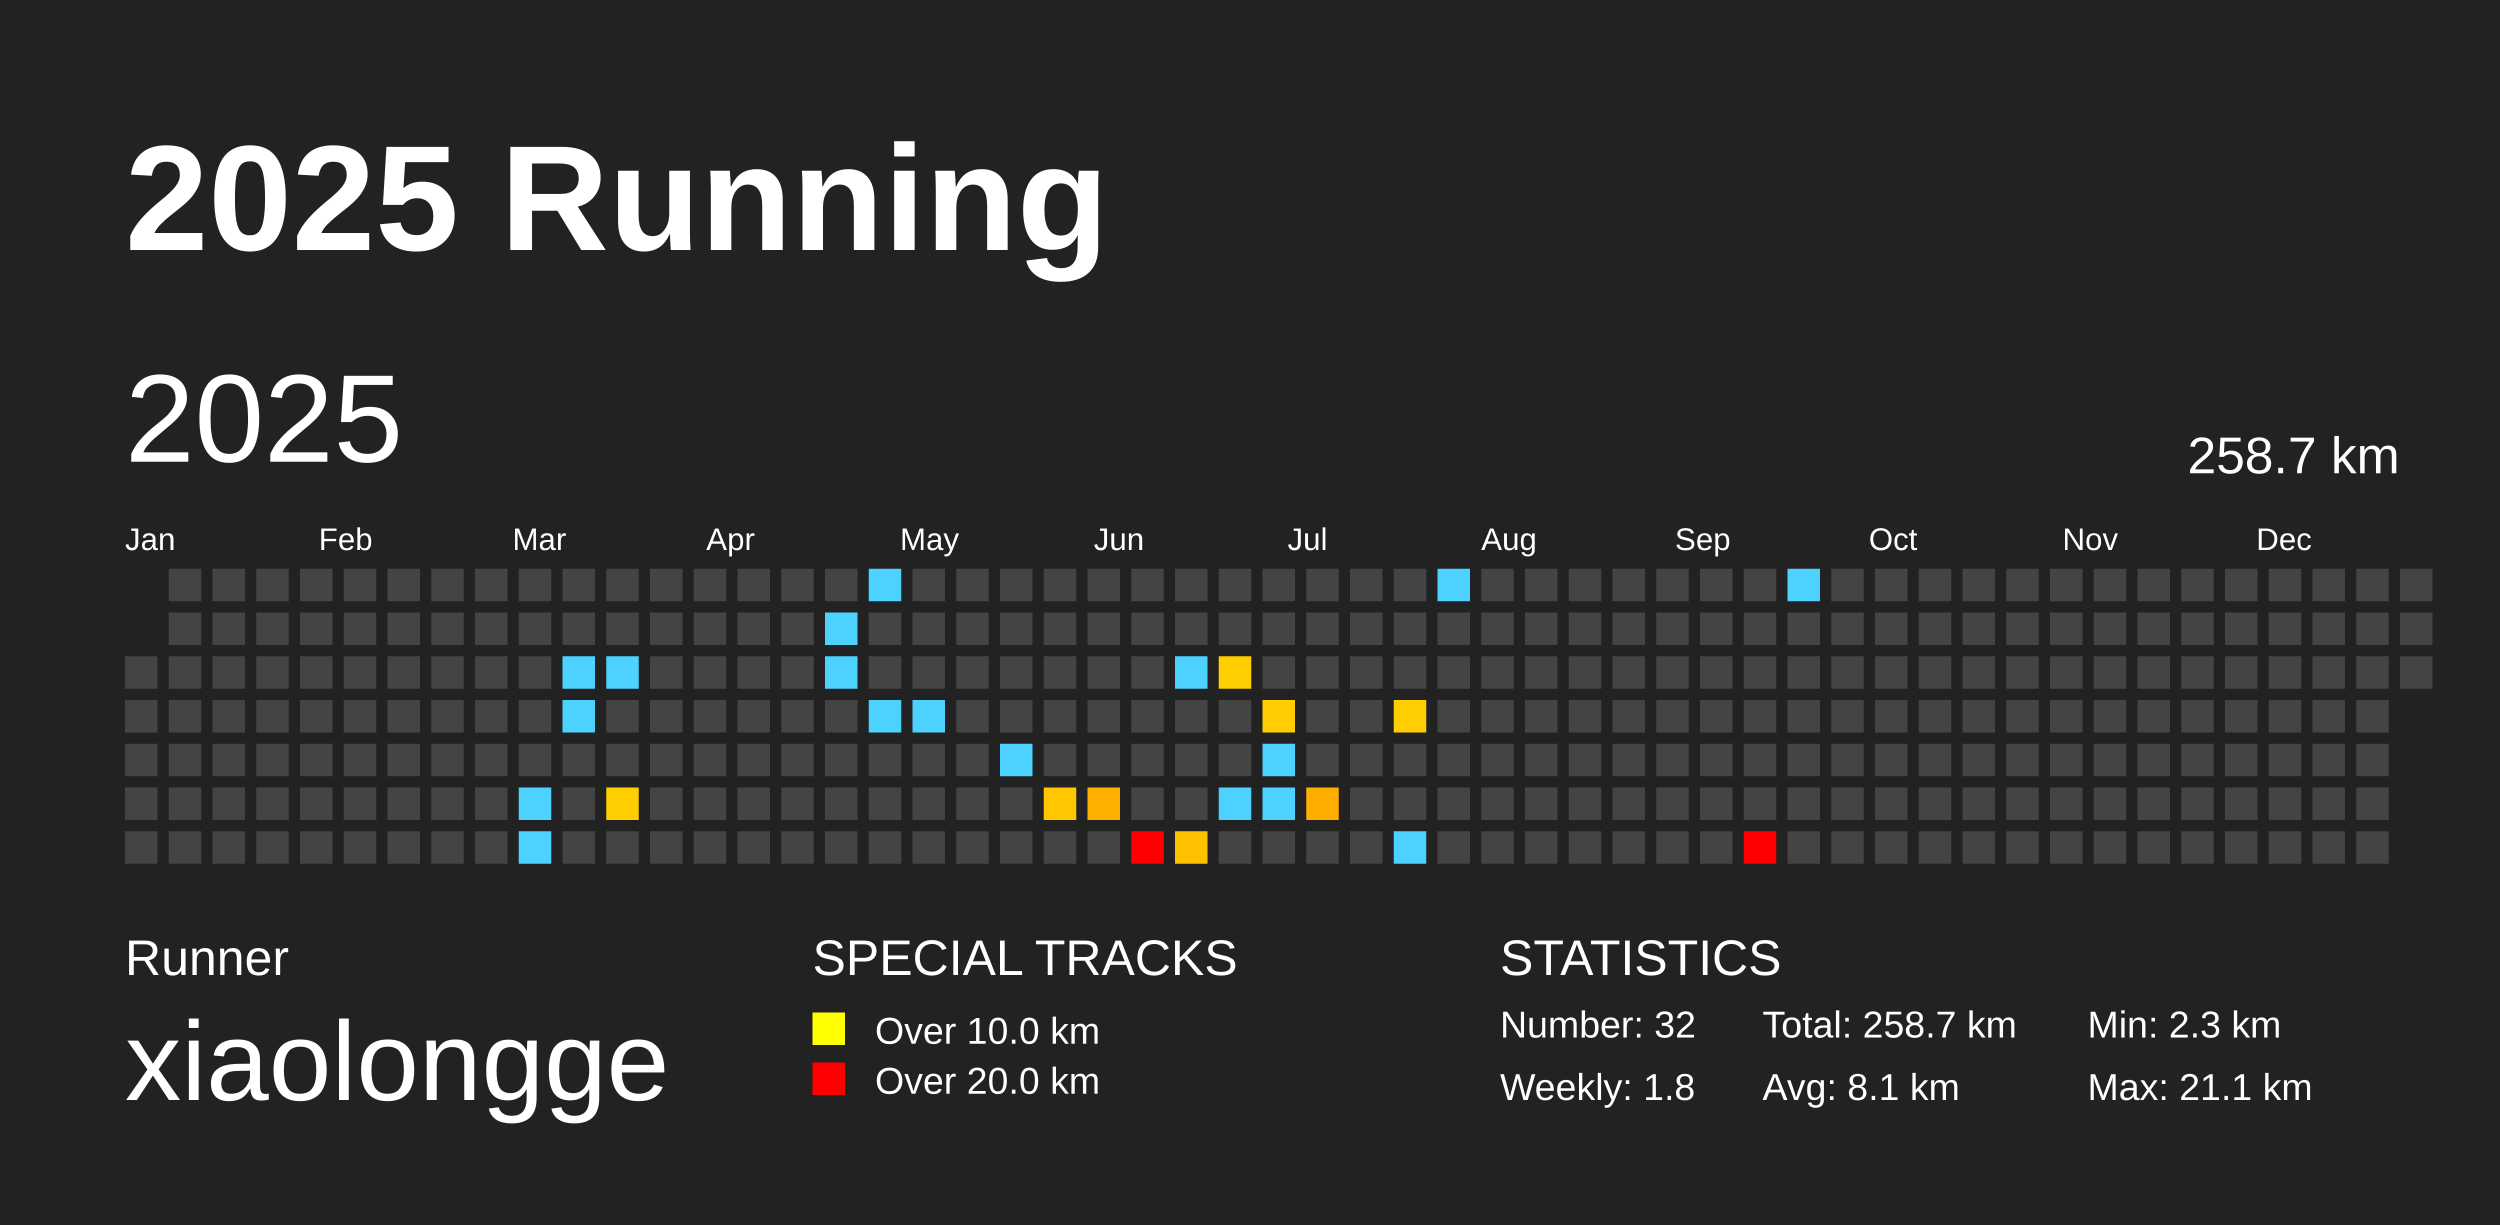
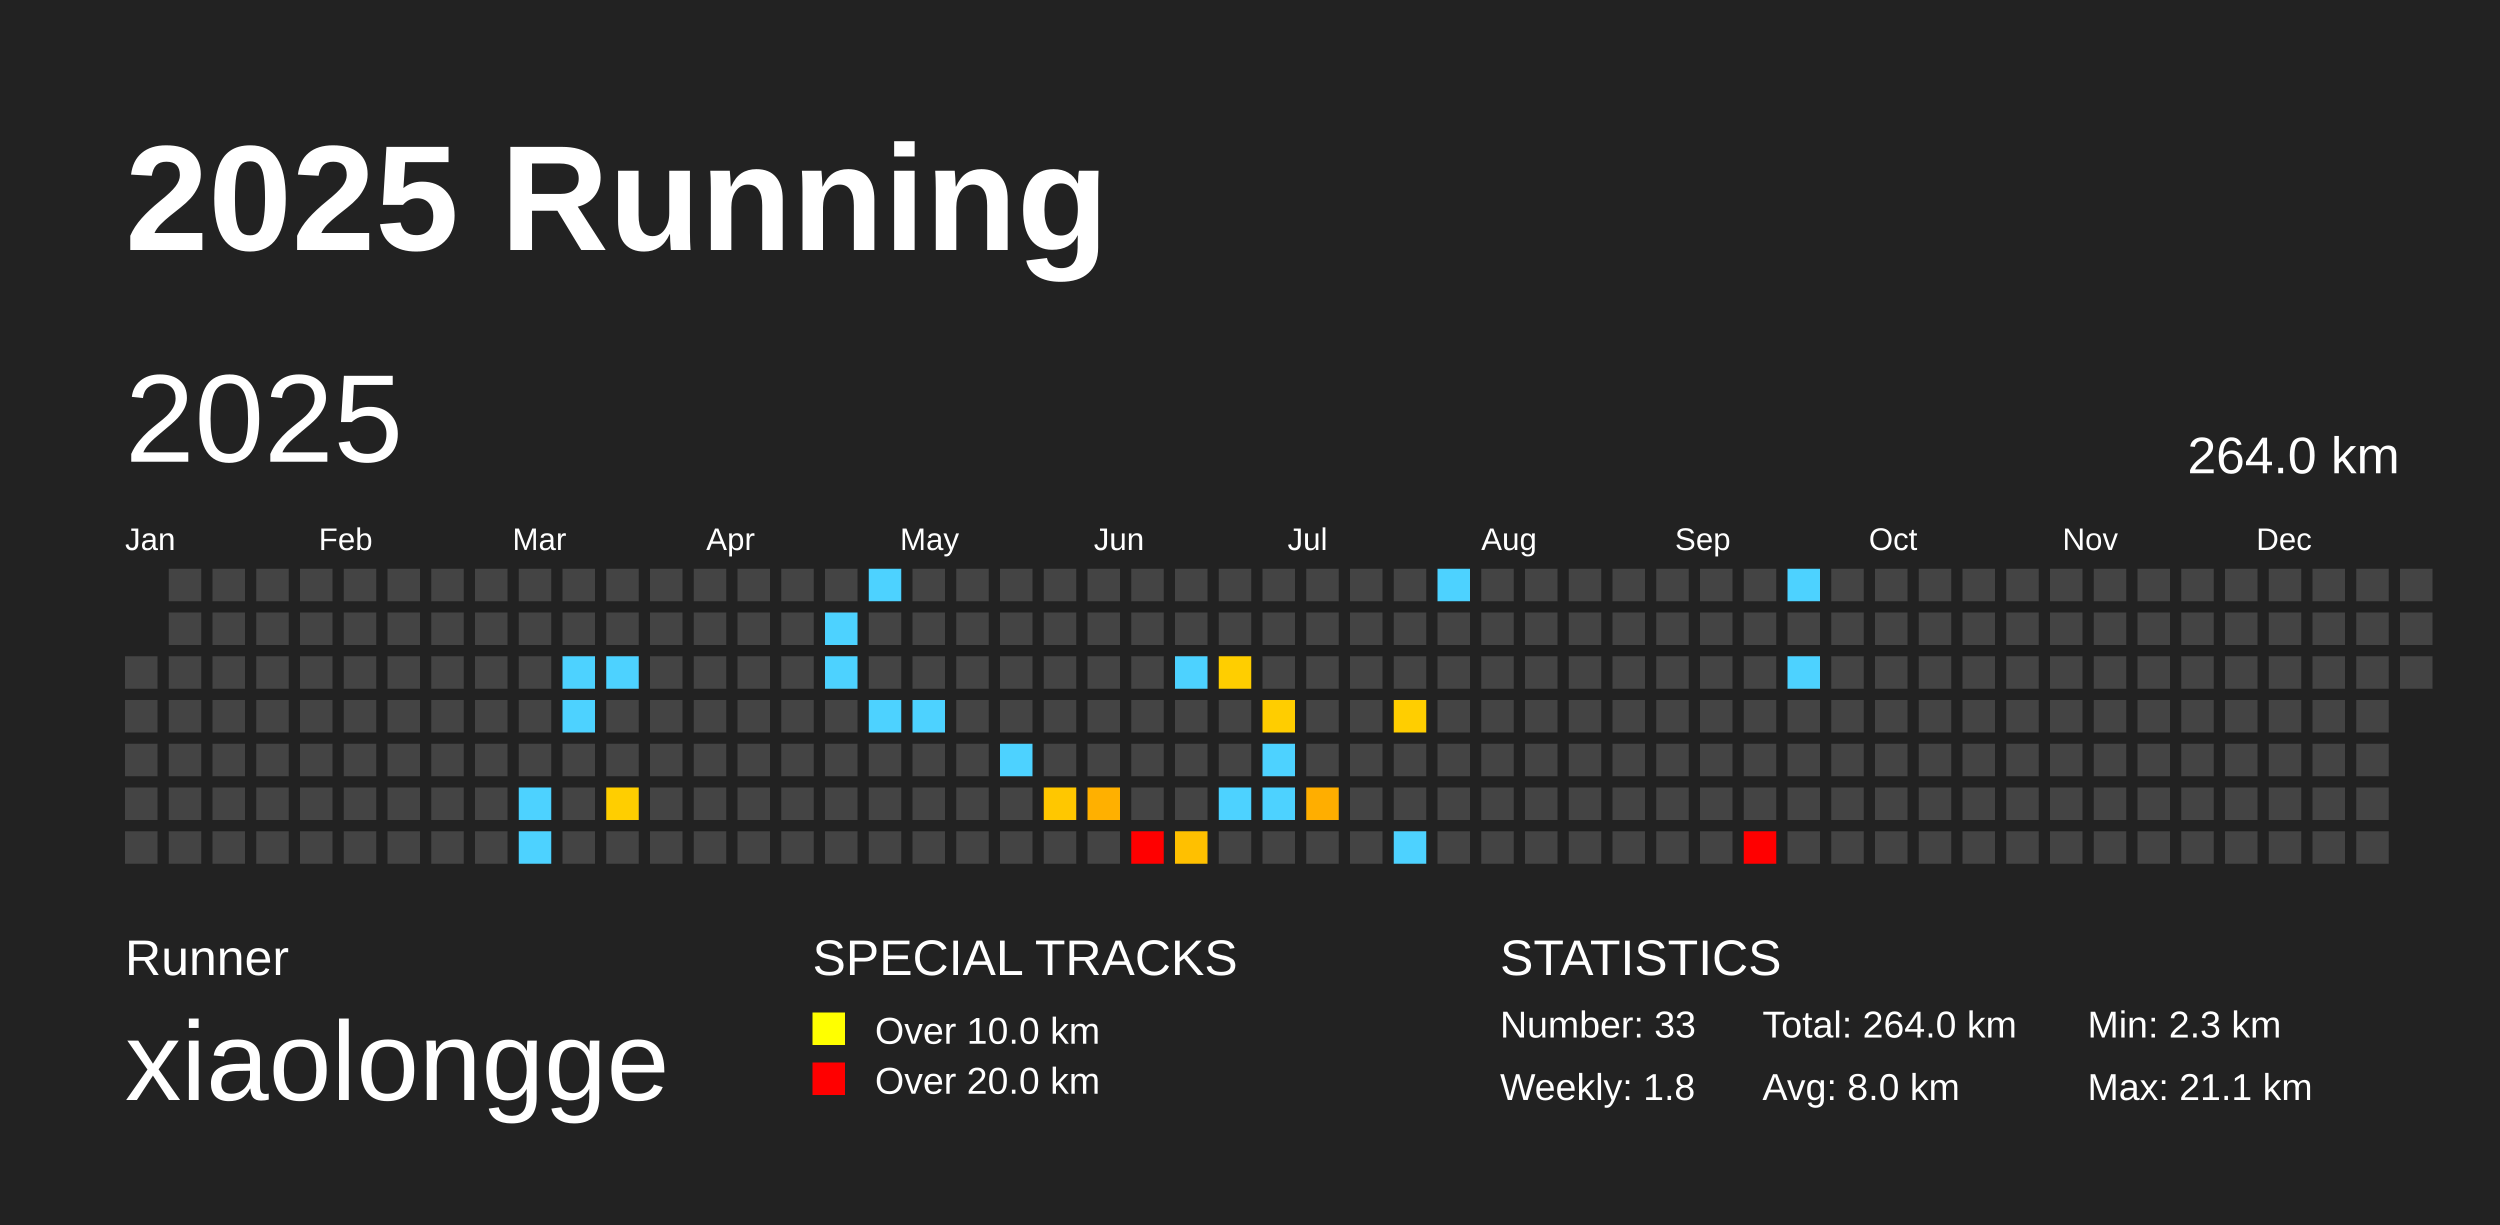
<svg xmlns="http://www.w3.org/2000/svg" baseProfile="full" height="98mm" version="1.1" viewBox="0,0,200,98" width="200mm">
  <defs />
  <rect fill="#222222" height="98" width="200" x="0" y="0" />
  <text fill="#FFFFFF" style="font-size:12px; font-family:Arial; font-weight:bold;" x="10" y="20">2025 Running</text>
  <text fill="#FFFFFF" style="font-size:4px; font-family:Arial" x="10" y="78">Runner</text>
  <text fill="#FFFFFF" style="font-size:9px; font-family:Arial" x="10" y="88">xiaolongge</text>
  <text fill="#FFFFFF" style="font-size:4px; font-family:Arial" x="65" y="78">SPECIAL TRACKS</text>
  <rect fill="yellow" height="2.6" width="2.6" x="65" y="81" />
  <text fill="#FFFFFF" style="font-size:3px; font-family:Arial" x="70" y="83.5">Over 10.0 km</text>
  <rect fill="red" height="2.6" width="2.6" x="65" y="85" />
  <text fill="#FFFFFF" style="font-size:3px; font-family:Arial" x="70" y="87.5">Over 20.0 km</text>
  <text fill="#FFFFFF" style="font-size:4px; font-family:Arial" x="120" y="78">STATISTICS</text>
-   <text fill="#FFFFFF" style="font-size:3px; font-family:Arial" x="120" y="83">Number: 32</text>
+   <text fill="#FFFFFF" style="font-size:3px; font-family:Arial" x="120" y="83">Number: 33</text>
  <text fill="#FFFFFF" style="font-size:3px; font-family:Arial" x="120" y="88">Weekly: 1.8</text>
-   <text fill="#FFFFFF" style="font-size:3px; font-family:Arial" x="141" y="83">Total: 258.7 km</text>
-   <text fill="#FFFFFF" style="font-size:3px; font-family:Arial" x="141" y="88">Avg: 8.1 km</text>
+   <text fill="#FFFFFF" style="font-size:3px; font-family:Arial" x="141" y="83">Total: 264.0 km</text>
+   <text fill="#FFFFFF" style="font-size:3px; font-family:Arial" x="141" y="88">Avg: 8.0 km</text>
  <text fill="#FFFFFF" style="font-size:3px; font-family:Arial" x="167" y="83">Min: 2.3 km</text>
  <text fill="#FFFFFF" style="font-size:3px; font-family:Arial" x="167" y="88">Max: 21.1 km</text>
  <text dominant-baseline="hanging" fill="#FFFFFF" style="font-size:10.0px; font-family:Arial;" x="10" y="30">2025</text>
-   <text dominant-baseline="hanging" fill="#FFFFFF" style="font-size:4.125px; font-family:Arial;" x="175" y="35">258.7 km</text>
+   <text dominant-baseline="hanging" fill="#FFFFFF" style="font-size:4.125px; font-family:Arial;" x="175" y="35">264.0 km</text>
  <text fill="#FFFFFF" style="font-size:2.5px; font-family:Arial" x="10.0" y="44">Jan</text>
  <text fill="#FFFFFF" style="font-size:2.5px; font-family:Arial" x="25.5" y="44">Feb</text>
  <text fill="#FFFFFF" style="font-size:2.5px; font-family:Arial" x="41.0" y="44">Mar</text>
  <text fill="#FFFFFF" style="font-size:2.5px; font-family:Arial" x="56.5" y="44">Apr</text>
  <text fill="#FFFFFF" style="font-size:2.5px; font-family:Arial" x="72.0" y="44">May</text>
  <text fill="#FFFFFF" style="font-size:2.5px; font-family:Arial" x="87.5" y="44">Jun</text>
  <text fill="#FFFFFF" style="font-size:2.5px; font-family:Arial" x="103.0" y="44">Jul</text>
  <text fill="#FFFFFF" style="font-size:2.5px; font-family:Arial" x="118.5" y="44">Aug</text>
  <text fill="#FFFFFF" style="font-size:2.5px; font-family:Arial" x="134.0" y="44">Sep</text>
  <text fill="#FFFFFF" style="font-size:2.5px; font-family:Arial" x="149.5" y="44">Oct</text>
  <text fill="#FFFFFF" style="font-size:2.5px; font-family:Arial" x="165.0" y="44">Nov</text>
  <text fill="#FFFFFF" style="font-size:2.5px; font-family:Arial" x="180.5" y="44">Dec</text>
  <rect fill="#444444" height="2.6" width="2.6" x="10.0" y="52.5" />
  <rect fill="#444444" height="2.6" width="2.6" x="10.0" y="56.0" />
  <rect fill="#444444" height="2.6" width="2.6" x="10.0" y="59.5" />
  <rect fill="#444444" height="2.6" width="2.6" x="10.0" y="63.0" />
  <rect fill="#444444" height="2.6" width="2.6" x="10.0" y="66.5" />
  <rect fill="#444444" height="2.6" width="2.6" x="13.5" y="45.5" />
  <rect fill="#444444" height="2.6" width="2.6" x="13.5" y="49.0" />
  <rect fill="#444444" height="2.6" width="2.6" x="13.5" y="52.5" />
  <rect fill="#444444" height="2.6" width="2.6" x="13.5" y="56.0" />
  <rect fill="#444444" height="2.6" width="2.6" x="13.5" y="59.5" />
  <rect fill="#444444" height="2.6" width="2.6" x="13.5" y="63.0" />
  <rect fill="#444444" height="2.6" width="2.6" x="13.5" y="66.5" />
  <rect fill="#444444" height="2.6" width="2.6" x="17.0" y="45.5" />
  <rect fill="#444444" height="2.6" width="2.6" x="17.0" y="49.0" />
  <rect fill="#444444" height="2.6" width="2.6" x="17.0" y="52.5" />
  <rect fill="#444444" height="2.6" width="2.6" x="17.0" y="56.0" />
  <rect fill="#444444" height="2.6" width="2.6" x="17.0" y="59.5" />
  <rect fill="#444444" height="2.6" width="2.6" x="17.0" y="63.0" />
  <rect fill="#444444" height="2.6" width="2.6" x="17.0" y="66.5" />
  <rect fill="#444444" height="2.6" width="2.6" x="20.5" y="45.5" />
  <rect fill="#444444" height="2.6" width="2.6" x="20.5" y="49.0" />
  <rect fill="#444444" height="2.6" width="2.6" x="20.5" y="52.5" />
  <rect fill="#444444" height="2.6" width="2.6" x="20.5" y="56.0" />
  <rect fill="#444444" height="2.6" width="2.6" x="20.5" y="59.5" />
  <rect fill="#444444" height="2.6" width="2.6" x="20.5" y="63.0" />
  <rect fill="#444444" height="2.6" width="2.6" x="20.5" y="66.5" />
  <rect fill="#444444" height="2.6" width="2.6" x="24.0" y="45.5" />
  <rect fill="#444444" height="2.6" width="2.6" x="24.0" y="49.0" />
  <rect fill="#444444" height="2.6" width="2.6" x="24.0" y="52.5" />
  <rect fill="#444444" height="2.6" width="2.6" x="24.0" y="56.0" />
  <rect fill="#444444" height="2.6" width="2.6" x="24.0" y="59.5" />
  <rect fill="#444444" height="2.6" width="2.6" x="24.0" y="63.0" />
  <rect fill="#444444" height="2.6" width="2.6" x="24.0" y="66.5" />
  <rect fill="#444444" height="2.6" width="2.6" x="27.5" y="45.5" />
  <rect fill="#444444" height="2.6" width="2.6" x="27.5" y="49.0" />
  <rect fill="#444444" height="2.6" width="2.6" x="27.5" y="52.5" />
  <rect fill="#444444" height="2.6" width="2.6" x="27.5" y="56.0" />
  <rect fill="#444444" height="2.6" width="2.6" x="27.5" y="59.5" />
  <rect fill="#444444" height="2.6" width="2.6" x="27.5" y="63.0" />
  <rect fill="#444444" height="2.6" width="2.6" x="27.5" y="66.5" />
  <rect fill="#444444" height="2.6" width="2.6" x="31.0" y="45.5" />
  <rect fill="#444444" height="2.6" width="2.6" x="31.0" y="49.0" />
  <rect fill="#444444" height="2.6" width="2.6" x="31.0" y="52.5" />
  <rect fill="#444444" height="2.6" width="2.6" x="31.0" y="56.0" />
  <rect fill="#444444" height="2.6" width="2.6" x="31.0" y="59.5" />
  <rect fill="#444444" height="2.6" width="2.6" x="31.0" y="63.0" />
  <rect fill="#444444" height="2.6" width="2.6" x="31.0" y="66.5" />
  <rect fill="#444444" height="2.6" width="2.6" x="34.5" y="45.5" />
  <rect fill="#444444" height="2.6" width="2.6" x="34.5" y="49.0" />
  <rect fill="#444444" height="2.6" width="2.6" x="34.5" y="52.5" />
  <rect fill="#444444" height="2.6" width="2.6" x="34.5" y="56.0" />
  <rect fill="#444444" height="2.6" width="2.6" x="34.5" y="59.5" />
  <rect fill="#444444" height="2.6" width="2.6" x="34.5" y="63.0" />
  <rect fill="#444444" height="2.6" width="2.6" x="34.5" y="66.5" />
  <rect fill="#444444" height="2.6" width="2.6" x="38.0" y="45.5" />
  <rect fill="#444444" height="2.6" width="2.6" x="38.0" y="49.0" />
  <rect fill="#444444" height="2.6" width="2.6" x="38.0" y="52.5" />
  <rect fill="#444444" height="2.6" width="2.6" x="38.0" y="56.0" />
  <rect fill="#444444" height="2.6" width="2.6" x="38.0" y="59.5" />
  <rect fill="#444444" height="2.6" width="2.6" x="38.0" y="63.0" />
  <rect fill="#444444" height="2.6" width="2.6" x="38.0" y="66.5" />
  <rect fill="#444444" height="2.6" width="2.6" x="41.5" y="45.5" />
  <rect fill="#444444" height="2.6" width="2.6" x="41.5" y="49.0" />
  <rect fill="#444444" height="2.6" width="2.6" x="41.5" y="52.5" />
  <rect fill="#444444" height="2.6" width="2.6" x="41.5" y="56.0" />
  <rect fill="#444444" height="2.6" width="2.6" x="41.5" y="59.5" />
  <rect fill="#4dd2ff" height="2.6" width="2.6" x="41.5" y="63.0" />
  <rect fill="#4dd2ff" height="2.6" width="2.6" x="41.5" y="66.5" />
  <rect fill="#444444" height="2.6" width="2.6" x="45.0" y="45.5" />
  <rect fill="#444444" height="2.6" width="2.6" x="45.0" y="49.0" />
  <rect fill="#4dd2ff" height="2.6" width="2.6" x="45.0" y="52.5" />
  <rect fill="#4dd2ff" height="2.6" width="2.6" x="45.0" y="56.0" />
  <rect fill="#444444" height="2.6" width="2.6" x="45.0" y="59.5" />
  <rect fill="#444444" height="2.6" width="2.6" x="45.0" y="63.0" />
  <rect fill="#444444" height="2.6" width="2.6" x="45.0" y="66.5" />
  <rect fill="#444444" height="2.6" width="2.6" x="48.5" y="45.5" />
  <rect fill="#444444" height="2.6" width="2.6" x="48.5" y="49.0" />
  <rect fill="#4dd2ff" height="2.6" width="2.6" x="48.5" y="52.5" />
  <rect fill="#444444" height="2.6" width="2.6" x="48.5" y="56.0" />
  <rect fill="#444444" height="2.6" width="2.6" x="48.5" y="59.5" />
  <rect fill="#ffce00" height="2.6" width="2.6" x="48.5" y="63.0" />
  <rect fill="#444444" height="2.6" width="2.6" x="48.5" y="66.5" />
  <rect fill="#444444" height="2.6" width="2.6" x="52.0" y="45.5" />
  <rect fill="#444444" height="2.6" width="2.6" x="52.0" y="49.0" />
  <rect fill="#444444" height="2.6" width="2.6" x="52.0" y="52.5" />
  <rect fill="#444444" height="2.6" width="2.6" x="52.0" y="56.0" />
  <rect fill="#444444" height="2.6" width="2.6" x="52.0" y="59.5" />
  <rect fill="#444444" height="2.6" width="2.6" x="52.0" y="63.0" />
  <rect fill="#444444" height="2.6" width="2.6" x="52.0" y="66.5" />
  <rect fill="#444444" height="2.6" width="2.6" x="55.5" y="45.5" />
  <rect fill="#444444" height="2.6" width="2.6" x="55.5" y="49.0" />
  <rect fill="#444444" height="2.6" width="2.6" x="55.5" y="52.5" />
  <rect fill="#444444" height="2.6" width="2.6" x="55.5" y="56.0" />
  <rect fill="#444444" height="2.6" width="2.6" x="55.5" y="59.5" />
  <rect fill="#444444" height="2.6" width="2.6" x="55.5" y="63.0" />
  <rect fill="#444444" height="2.6" width="2.6" x="55.5" y="66.5" />
  <rect fill="#444444" height="2.6" width="2.6" x="59.0" y="45.5" />
  <rect fill="#444444" height="2.6" width="2.6" x="59.0" y="49.0" />
  <rect fill="#444444" height="2.6" width="2.6" x="59.0" y="52.5" />
  <rect fill="#444444" height="2.6" width="2.6" x="59.0" y="56.0" />
  <rect fill="#444444" height="2.6" width="2.6" x="59.0" y="59.5" />
  <rect fill="#444444" height="2.6" width="2.6" x="59.0" y="63.0" />
  <rect fill="#444444" height="2.6" width="2.6" x="59.0" y="66.5" />
  <rect fill="#444444" height="2.6" width="2.6" x="62.5" y="45.5" />
  <rect fill="#444444" height="2.6" width="2.6" x="62.5" y="49.0" />
  <rect fill="#444444" height="2.6" width="2.6" x="62.5" y="52.5" />
  <rect fill="#444444" height="2.6" width="2.6" x="62.5" y="56.0" />
  <rect fill="#444444" height="2.6" width="2.6" x="62.5" y="59.5" />
  <rect fill="#444444" height="2.6" width="2.6" x="62.5" y="63.0" />
  <rect fill="#444444" height="2.6" width="2.6" x="62.5" y="66.5" />
  <rect fill="#444444" height="2.6" width="2.6" x="66.0" y="45.5" />
  <rect fill="#4dd2ff" height="2.6" width="2.6" x="66.0" y="49.0" />
  <rect fill="#4dd2ff" height="2.6" width="2.6" x="66.0" y="52.5" />
  <rect fill="#444444" height="2.6" width="2.6" x="66.0" y="56.0" />
  <rect fill="#444444" height="2.6" width="2.6" x="66.0" y="59.5" />
  <rect fill="#444444" height="2.6" width="2.6" x="66.0" y="63.0" />
  <rect fill="#444444" height="2.6" width="2.6" x="66.0" y="66.5" />
  <rect fill="#4dd2ff" height="2.6" width="2.6" x="69.5" y="45.5" />
  <rect fill="#444444" height="2.6" width="2.6" x="69.5" y="49.0" />
  <rect fill="#444444" height="2.6" width="2.6" x="69.5" y="52.5" />
  <rect fill="#4dd2ff" height="2.6" width="2.6" x="69.5" y="56.0" />
  <rect fill="#444444" height="2.6" width="2.6" x="69.5" y="59.5" />
  <rect fill="#444444" height="2.6" width="2.6" x="69.5" y="63.0" />
  <rect fill="#444444" height="2.6" width="2.6" x="69.5" y="66.5" />
  <rect fill="#444444" height="2.6" width="2.6" x="73.0" y="45.5" />
  <rect fill="#444444" height="2.6" width="2.6" x="73.0" y="49.0" />
  <rect fill="#444444" height="2.6" width="2.6" x="73.0" y="52.5" />
  <rect fill="#4dd2ff" height="2.6" width="2.6" x="73.0" y="56.0" />
  <rect fill="#444444" height="2.6" width="2.6" x="73.0" y="59.5" />
  <rect fill="#444444" height="2.6" width="2.6" x="73.0" y="63.0" />
  <rect fill="#444444" height="2.6" width="2.6" x="73.0" y="66.5" />
  <rect fill="#444444" height="2.6" width="2.6" x="76.5" y="45.5" />
  <rect fill="#444444" height="2.6" width="2.6" x="76.5" y="49.0" />
  <rect fill="#444444" height="2.6" width="2.6" x="76.5" y="52.5" />
  <rect fill="#444444" height="2.6" width="2.6" x="76.5" y="56.0" />
  <rect fill="#444444" height="2.6" width="2.6" x="76.5" y="59.5" />
  <rect fill="#444444" height="2.6" width="2.6" x="76.5" y="63.0" />
  <rect fill="#444444" height="2.6" width="2.6" x="76.5" y="66.5" />
  <rect fill="#444444" height="2.6" width="2.6" x="80.0" y="45.5" />
  <rect fill="#444444" height="2.6" width="2.6" x="80.0" y="49.0" />
  <rect fill="#444444" height="2.6" width="2.6" x="80.0" y="52.5" />
  <rect fill="#444444" height="2.6" width="2.6" x="80.0" y="56.0" />
  <rect fill="#4dd2ff" height="2.6" width="2.6" x="80.0" y="59.5" />
  <rect fill="#444444" height="2.6" width="2.6" x="80.0" y="63.0" />
  <rect fill="#444444" height="2.6" width="2.6" x="80.0" y="66.5" />
  <rect fill="#444444" height="2.6" width="2.6" x="83.5" y="45.5" />
  <rect fill="#444444" height="2.6" width="2.6" x="83.5" y="49.0" />
  <rect fill="#444444" height="2.6" width="2.6" x="83.5" y="52.5" />
  <rect fill="#444444" height="2.6" width="2.6" x="83.5" y="56.0" />
  <rect fill="#444444" height="2.6" width="2.6" x="83.5" y="59.5" />
  <rect fill="#ffc700" height="2.6" width="2.6" x="83.5" y="63.0" />
  <rect fill="#444444" height="2.6" width="2.6" x="83.5" y="66.5" />
  <rect fill="#444444" height="2.6" width="2.6" x="87.0" y="45.5" />
  <rect fill="#444444" height="2.6" width="2.6" x="87.0" y="49.0" />
  <rect fill="#444444" height="2.6" width="2.6" x="87.0" y="52.5" />
  <rect fill="#444444" height="2.6" width="2.6" x="87.0" y="56.0" />
  <rect fill="#444444" height="2.6" width="2.6" x="87.0" y="59.5" />
  <rect fill="#ffb000" height="2.6" width="2.6" x="87.0" y="63.0" />
  <rect fill="#444444" height="2.6" width="2.6" x="87.0" y="66.5" />
  <rect fill="#444444" height="2.6" width="2.6" x="90.5" y="45.5" />
  <rect fill="#444444" height="2.6" width="2.6" x="90.5" y="49.0" />
  <rect fill="#444444" height="2.6" width="2.6" x="90.5" y="52.5" />
  <rect fill="#444444" height="2.6" width="2.6" x="90.5" y="56.0" />
  <rect fill="#444444" height="2.6" width="2.6" x="90.5" y="59.5" />
  <rect fill="#444444" height="2.6" width="2.6" x="90.5" y="63.0" />
  <rect fill="red" height="2.6" width="2.6" x="90.5" y="66.5" />
  <rect fill="#444444" height="2.6" width="2.6" x="94.0" y="45.5" />
  <rect fill="#444444" height="2.6" width="2.6" x="94.0" y="49.0" />
  <rect fill="#4dd2ff" height="2.6" width="2.6" x="94.0" y="52.5" />
  <rect fill="#444444" height="2.6" width="2.6" x="94.0" y="56.0" />
  <rect fill="#444444" height="2.6" width="2.6" x="94.0" y="59.5" />
  <rect fill="#444444" height="2.6" width="2.6" x="94.0" y="63.0" />
  <rect fill="#ffc000" height="2.6" width="2.6" x="94.0" y="66.5" />
  <rect fill="#444444" height="2.6" width="2.6" x="97.5" y="45.5" />
  <rect fill="#444444" height="2.6" width="2.6" x="97.5" y="49.0" />
  <rect fill="#ffce00" height="2.6" width="2.6" x="97.5" y="52.5" />
  <rect fill="#444444" height="2.6" width="2.6" x="97.5" y="56.0" />
  <rect fill="#444444" height="2.6" width="2.6" x="97.5" y="59.5" />
  <rect fill="#4dd2ff" height="2.6" width="2.6" x="97.5" y="63.0" />
  <rect fill="#444444" height="2.6" width="2.6" x="97.5" y="66.5" />
  <rect fill="#444444" height="2.6" width="2.6" x="101.0" y="45.5" />
  <rect fill="#444444" height="2.6" width="2.6" x="101.0" y="49.0" />
  <rect fill="#444444" height="2.6" width="2.6" x="101.0" y="52.5" />
  <rect fill="#ffcd00" height="2.6" width="2.6" x="101.0" y="56.0" />
  <rect fill="#4dd2ff" height="2.6" width="2.6" x="101.0" y="59.5" />
  <rect fill="#4dd2ff" height="2.6" width="2.6" x="101.0" y="63.0" />
  <rect fill="#444444" height="2.6" width="2.6" x="101.0" y="66.5" />
  <rect fill="#444444" height="2.6" width="2.6" x="104.5" y="45.5" />
  <rect fill="#444444" height="2.6" width="2.6" x="104.5" y="49.0" />
  <rect fill="#444444" height="2.6" width="2.6" x="104.5" y="52.5" />
  <rect fill="#444444" height="2.6" width="2.6" x="104.5" y="56.0" />
  <rect fill="#444444" height="2.6" width="2.6" x="104.5" y="59.5" />
  <rect fill="#ffae00" height="2.6" width="2.6" x="104.5" y="63.0" />
  <rect fill="#444444" height="2.6" width="2.6" x="104.5" y="66.5" />
  <rect fill="#444444" height="2.6" width="2.6" x="108.0" y="45.5" />
  <rect fill="#444444" height="2.6" width="2.6" x="108.0" y="49.0" />
  <rect fill="#444444" height="2.6" width="2.6" x="108.0" y="52.5" />
  <rect fill="#444444" height="2.6" width="2.6" x="108.0" y="56.0" />
  <rect fill="#444444" height="2.6" width="2.6" x="108.0" y="59.5" />
  <rect fill="#444444" height="2.6" width="2.6" x="108.0" y="63.0" />
  <rect fill="#444444" height="2.6" width="2.6" x="108.0" y="66.5" />
  <rect fill="#444444" height="2.6" width="2.6" x="111.5" y="45.5" />
  <rect fill="#444444" height="2.6" width="2.6" x="111.5" y="49.0" />
  <rect fill="#444444" height="2.6" width="2.6" x="111.5" y="52.5" />
  <rect fill="#ffce00" height="2.6" width="2.6" x="111.5" y="56.0" />
  <rect fill="#444444" height="2.6" width="2.6" x="111.5" y="59.5" />
  <rect fill="#444444" height="2.6" width="2.6" x="111.5" y="63.0" />
  <rect fill="#4dd2ff" height="2.6" width="2.6" x="111.5" y="66.5" />
  <rect fill="#4dd2ff" height="2.6" width="2.6" x="115.0" y="45.5" />
  <rect fill="#444444" height="2.6" width="2.6" x="115.0" y="49.0" />
  <rect fill="#444444" height="2.6" width="2.6" x="115.0" y="52.5" />
  <rect fill="#444444" height="2.6" width="2.6" x="115.0" y="56.0" />
  <rect fill="#444444" height="2.6" width="2.6" x="115.0" y="59.5" />
  <rect fill="#444444" height="2.6" width="2.6" x="115.0" y="63.0" />
  <rect fill="#444444" height="2.6" width="2.6" x="115.0" y="66.5" />
  <rect fill="#444444" height="2.6" width="2.6" x="118.5" y="45.5" />
  <rect fill="#444444" height="2.6" width="2.6" x="118.5" y="49.0" />
  <rect fill="#444444" height="2.6" width="2.6" x="118.5" y="52.5" />
  <rect fill="#444444" height="2.6" width="2.6" x="118.5" y="56.0" />
  <rect fill="#444444" height="2.6" width="2.6" x="118.5" y="59.5" />
  <rect fill="#444444" height="2.6" width="2.6" x="118.5" y="63.0" />
  <rect fill="#444444" height="2.6" width="2.6" x="118.5" y="66.5" />
  <rect fill="#444444" height="2.6" width="2.6" x="122.0" y="45.5" />
  <rect fill="#444444" height="2.6" width="2.6" x="122.0" y="49.0" />
  <rect fill="#444444" height="2.6" width="2.6" x="122.0" y="52.5" />
  <rect fill="#444444" height="2.6" width="2.6" x="122.0" y="56.0" />
  <rect fill="#444444" height="2.6" width="2.6" x="122.0" y="59.5" />
  <rect fill="#444444" height="2.6" width="2.6" x="122.0" y="63.0" />
  <rect fill="#444444" height="2.6" width="2.6" x="122.0" y="66.5" />
  <rect fill="#444444" height="2.6" width="2.6" x="125.5" y="45.5" />
  <rect fill="#444444" height="2.6" width="2.6" x="125.5" y="49.0" />
  <rect fill="#444444" height="2.6" width="2.6" x="125.5" y="52.5" />
  <rect fill="#444444" height="2.6" width="2.6" x="125.5" y="56.0" />
  <rect fill="#444444" height="2.6" width="2.6" x="125.5" y="59.5" />
  <rect fill="#444444" height="2.6" width="2.6" x="125.5" y="63.0" />
  <rect fill="#444444" height="2.6" width="2.6" x="125.5" y="66.5" />
  <rect fill="#444444" height="2.6" width="2.6" x="129.0" y="45.5" />
  <rect fill="#444444" height="2.6" width="2.6" x="129.0" y="49.0" />
  <rect fill="#444444" height="2.6" width="2.6" x="129.0" y="52.5" />
  <rect fill="#444444" height="2.6" width="2.6" x="129.0" y="56.0" />
  <rect fill="#444444" height="2.6" width="2.6" x="129.0" y="59.5" />
  <rect fill="#444444" height="2.6" width="2.6" x="129.0" y="63.0" />
  <rect fill="#444444" height="2.6" width="2.6" x="129.0" y="66.5" />
  <rect fill="#444444" height="2.6" width="2.6" x="132.5" y="45.5" />
  <rect fill="#444444" height="2.6" width="2.6" x="132.5" y="49.0" />
  <rect fill="#444444" height="2.6" width="2.6" x="132.5" y="52.5" />
  <rect fill="#444444" height="2.6" width="2.6" x="132.5" y="56.0" />
  <rect fill="#444444" height="2.6" width="2.6" x="132.5" y="59.5" />
  <rect fill="#444444" height="2.6" width="2.6" x="132.5" y="63.0" />
  <rect fill="#444444" height="2.6" width="2.6" x="132.5" y="66.5" />
  <rect fill="#444444" height="2.6" width="2.6" x="136.0" y="45.5" />
  <rect fill="#444444" height="2.6" width="2.6" x="136.0" y="49.0" />
  <rect fill="#444444" height="2.6" width="2.6" x="136.0" y="52.5" />
  <rect fill="#444444" height="2.6" width="2.6" x="136.0" y="56.0" />
  <rect fill="#444444" height="2.6" width="2.6" x="136.0" y="59.5" />
  <rect fill="#444444" height="2.6" width="2.6" x="136.0" y="63.0" />
  <rect fill="#444444" height="2.6" width="2.6" x="136.0" y="66.5" />
  <rect fill="#444444" height="2.6" width="2.6" x="139.5" y="45.5" />
  <rect fill="#444444" height="2.6" width="2.6" x="139.5" y="49.0" />
  <rect fill="#444444" height="2.6" width="2.6" x="139.5" y="52.5" />
  <rect fill="#444444" height="2.6" width="2.6" x="139.5" y="56.0" />
  <rect fill="#444444" height="2.6" width="2.6" x="139.5" y="59.5" />
  <rect fill="#444444" height="2.6" width="2.6" x="139.5" y="63.0" />
  <rect fill="red" height="2.6" width="2.6" x="139.5" y="66.5" />
  <rect fill="#4dd2ff" height="2.6" width="2.6" x="143.0" y="45.5" />
  <rect fill="#444444" height="2.6" width="2.6" x="143.0" y="49.0" />
-   <rect fill="#444444" height="2.6" width="2.6" x="143.0" y="52.5" />
+   <rect fill="#4dd2ff" height="2.6" width="2.6" x="143.0" y="52.5" />
  <rect fill="#444444" height="2.6" width="2.6" x="143.0" y="56.0" />
  <rect fill="#444444" height="2.6" width="2.6" x="143.0" y="59.5" />
  <rect fill="#444444" height="2.6" width="2.6" x="143.0" y="63.0" />
  <rect fill="#444444" height="2.6" width="2.6" x="143.0" y="66.5" />
  <rect fill="#444444" height="2.6" width="2.6" x="146.5" y="45.5" />
  <rect fill="#444444" height="2.6" width="2.6" x="146.5" y="49.0" />
  <rect fill="#444444" height="2.6" width="2.6" x="146.5" y="52.5" />
  <rect fill="#444444" height="2.6" width="2.6" x="146.5" y="56.0" />
  <rect fill="#444444" height="2.6" width="2.6" x="146.5" y="59.5" />
  <rect fill="#444444" height="2.6" width="2.6" x="146.5" y="63.0" />
  <rect fill="#444444" height="2.6" width="2.6" x="146.5" y="66.5" />
  <rect fill="#444444" height="2.6" width="2.6" x="150.0" y="45.5" />
  <rect fill="#444444" height="2.6" width="2.6" x="150.0" y="49.0" />
  <rect fill="#444444" height="2.6" width="2.6" x="150.0" y="52.5" />
  <rect fill="#444444" height="2.6" width="2.6" x="150.0" y="56.0" />
  <rect fill="#444444" height="2.6" width="2.6" x="150.0" y="59.5" />
  <rect fill="#444444" height="2.6" width="2.6" x="150.0" y="63.0" />
  <rect fill="#444444" height="2.6" width="2.6" x="150.0" y="66.5" />
  <rect fill="#444444" height="2.6" width="2.6" x="153.5" y="45.5" />
  <rect fill="#444444" height="2.6" width="2.6" x="153.5" y="49.0" />
  <rect fill="#444444" height="2.6" width="2.6" x="153.5" y="52.5" />
  <rect fill="#444444" height="2.6" width="2.6" x="153.5" y="56.0" />
  <rect fill="#444444" height="2.6" width="2.6" x="153.5" y="59.5" />
  <rect fill="#444444" height="2.6" width="2.6" x="153.5" y="63.0" />
  <rect fill="#444444" height="2.6" width="2.6" x="153.5" y="66.5" />
  <rect fill="#444444" height="2.6" width="2.6" x="157.0" y="45.5" />
  <rect fill="#444444" height="2.6" width="2.6" x="157.0" y="49.0" />
  <rect fill="#444444" height="2.6" width="2.6" x="157.0" y="52.5" />
  <rect fill="#444444" height="2.6" width="2.6" x="157.0" y="56.0" />
  <rect fill="#444444" height="2.6" width="2.6" x="157.0" y="59.5" />
  <rect fill="#444444" height="2.6" width="2.6" x="157.0" y="63.0" />
  <rect fill="#444444" height="2.6" width="2.6" x="157.0" y="66.5" />
  <rect fill="#444444" height="2.6" width="2.6" x="160.5" y="45.5" />
  <rect fill="#444444" height="2.6" width="2.6" x="160.5" y="49.0" />
  <rect fill="#444444" height="2.6" width="2.6" x="160.5" y="52.5" />
  <rect fill="#444444" height="2.6" width="2.6" x="160.5" y="56.0" />
  <rect fill="#444444" height="2.6" width="2.6" x="160.5" y="59.5" />
  <rect fill="#444444" height="2.6" width="2.6" x="160.5" y="63.0" />
  <rect fill="#444444" height="2.6" width="2.6" x="160.5" y="66.5" />
  <rect fill="#444444" height="2.6" width="2.6" x="164.0" y="45.5" />
  <rect fill="#444444" height="2.6" width="2.6" x="164.0" y="49.0" />
  <rect fill="#444444" height="2.6" width="2.6" x="164.0" y="52.5" />
  <rect fill="#444444" height="2.6" width="2.6" x="164.0" y="56.0" />
  <rect fill="#444444" height="2.6" width="2.6" x="164.0" y="59.5" />
  <rect fill="#444444" height="2.6" width="2.6" x="164.0" y="63.0" />
  <rect fill="#444444" height="2.6" width="2.6" x="164.0" y="66.5" />
  <rect fill="#444444" height="2.6" width="2.6" x="167.5" y="45.5" />
  <rect fill="#444444" height="2.6" width="2.6" x="167.5" y="49.0" />
  <rect fill="#444444" height="2.6" width="2.6" x="167.5" y="52.5" />
  <rect fill="#444444" height="2.6" width="2.6" x="167.5" y="56.0" />
  <rect fill="#444444" height="2.6" width="2.6" x="167.5" y="59.5" />
  <rect fill="#444444" height="2.6" width="2.6" x="167.5" y="63.0" />
  <rect fill="#444444" height="2.6" width="2.6" x="167.5" y="66.5" />
  <rect fill="#444444" height="2.6" width="2.6" x="171.0" y="45.5" />
  <rect fill="#444444" height="2.6" width="2.6" x="171.0" y="49.0" />
  <rect fill="#444444" height="2.6" width="2.6" x="171.0" y="52.5" />
  <rect fill="#444444" height="2.6" width="2.6" x="171.0" y="56.0" />
  <rect fill="#444444" height="2.6" width="2.6" x="171.0" y="59.5" />
  <rect fill="#444444" height="2.6" width="2.6" x="171.0" y="63.0" />
  <rect fill="#444444" height="2.6" width="2.6" x="171.0" y="66.5" />
  <rect fill="#444444" height="2.6" width="2.6" x="174.5" y="45.5" />
  <rect fill="#444444" height="2.6" width="2.6" x="174.5" y="49.0" />
  <rect fill="#444444" height="2.6" width="2.6" x="174.5" y="52.5" />
  <rect fill="#444444" height="2.6" width="2.6" x="174.5" y="56.0" />
  <rect fill="#444444" height="2.6" width="2.6" x="174.5" y="59.5" />
  <rect fill="#444444" height="2.6" width="2.6" x="174.5" y="63.0" />
  <rect fill="#444444" height="2.6" width="2.6" x="174.5" y="66.5" />
  <rect fill="#444444" height="2.6" width="2.6" x="178.0" y="45.5" />
  <rect fill="#444444" height="2.6" width="2.6" x="178.0" y="49.0" />
  <rect fill="#444444" height="2.6" width="2.6" x="178.0" y="52.5" />
  <rect fill="#444444" height="2.6" width="2.6" x="178.0" y="56.0" />
  <rect fill="#444444" height="2.6" width="2.6" x="178.0" y="59.5" />
  <rect fill="#444444" height="2.6" width="2.6" x="178.0" y="63.0" />
  <rect fill="#444444" height="2.6" width="2.6" x="178.0" y="66.5" />
  <rect fill="#444444" height="2.6" width="2.6" x="181.5" y="45.5" />
  <rect fill="#444444" height="2.6" width="2.6" x="181.5" y="49.0" />
  <rect fill="#444444" height="2.6" width="2.6" x="181.5" y="52.5" />
  <rect fill="#444444" height="2.6" width="2.6" x="181.5" y="56.0" />
  <rect fill="#444444" height="2.6" width="2.6" x="181.5" y="59.5" />
  <rect fill="#444444" height="2.6" width="2.6" x="181.5" y="63.0" />
  <rect fill="#444444" height="2.6" width="2.6" x="181.5" y="66.5" />
  <rect fill="#444444" height="2.6" width="2.6" x="185.0" y="45.5" />
  <rect fill="#444444" height="2.6" width="2.6" x="185.0" y="49.0" />
  <rect fill="#444444" height="2.6" width="2.6" x="185.0" y="52.5" />
  <rect fill="#444444" height="2.6" width="2.6" x="185.0" y="56.0" />
  <rect fill="#444444" height="2.6" width="2.6" x="185.0" y="59.5" />
  <rect fill="#444444" height="2.6" width="2.6" x="185.0" y="63.0" />
  <rect fill="#444444" height="2.6" width="2.6" x="185.0" y="66.5" />
  <rect fill="#444444" height="2.6" width="2.6" x="188.5" y="45.5" />
  <rect fill="#444444" height="2.6" width="2.6" x="188.5" y="49.0" />
  <rect fill="#444444" height="2.6" width="2.6" x="188.5" y="52.5" />
  <rect fill="#444444" height="2.6" width="2.6" x="188.5" y="56.0" />
  <rect fill="#444444" height="2.6" width="2.6" x="188.5" y="59.5" />
  <rect fill="#444444" height="2.6" width="2.6" x="188.5" y="63.0" />
  <rect fill="#444444" height="2.6" width="2.6" x="188.5" y="66.5" />
  <rect fill="#444444" height="2.6" width="2.6" x="192.0" y="45.5" />
  <rect fill="#444444" height="2.6" width="2.6" x="192.0" y="49.0" />
  <rect fill="#444444" height="2.6" width="2.6" x="192.0" y="52.5" />
</svg>
